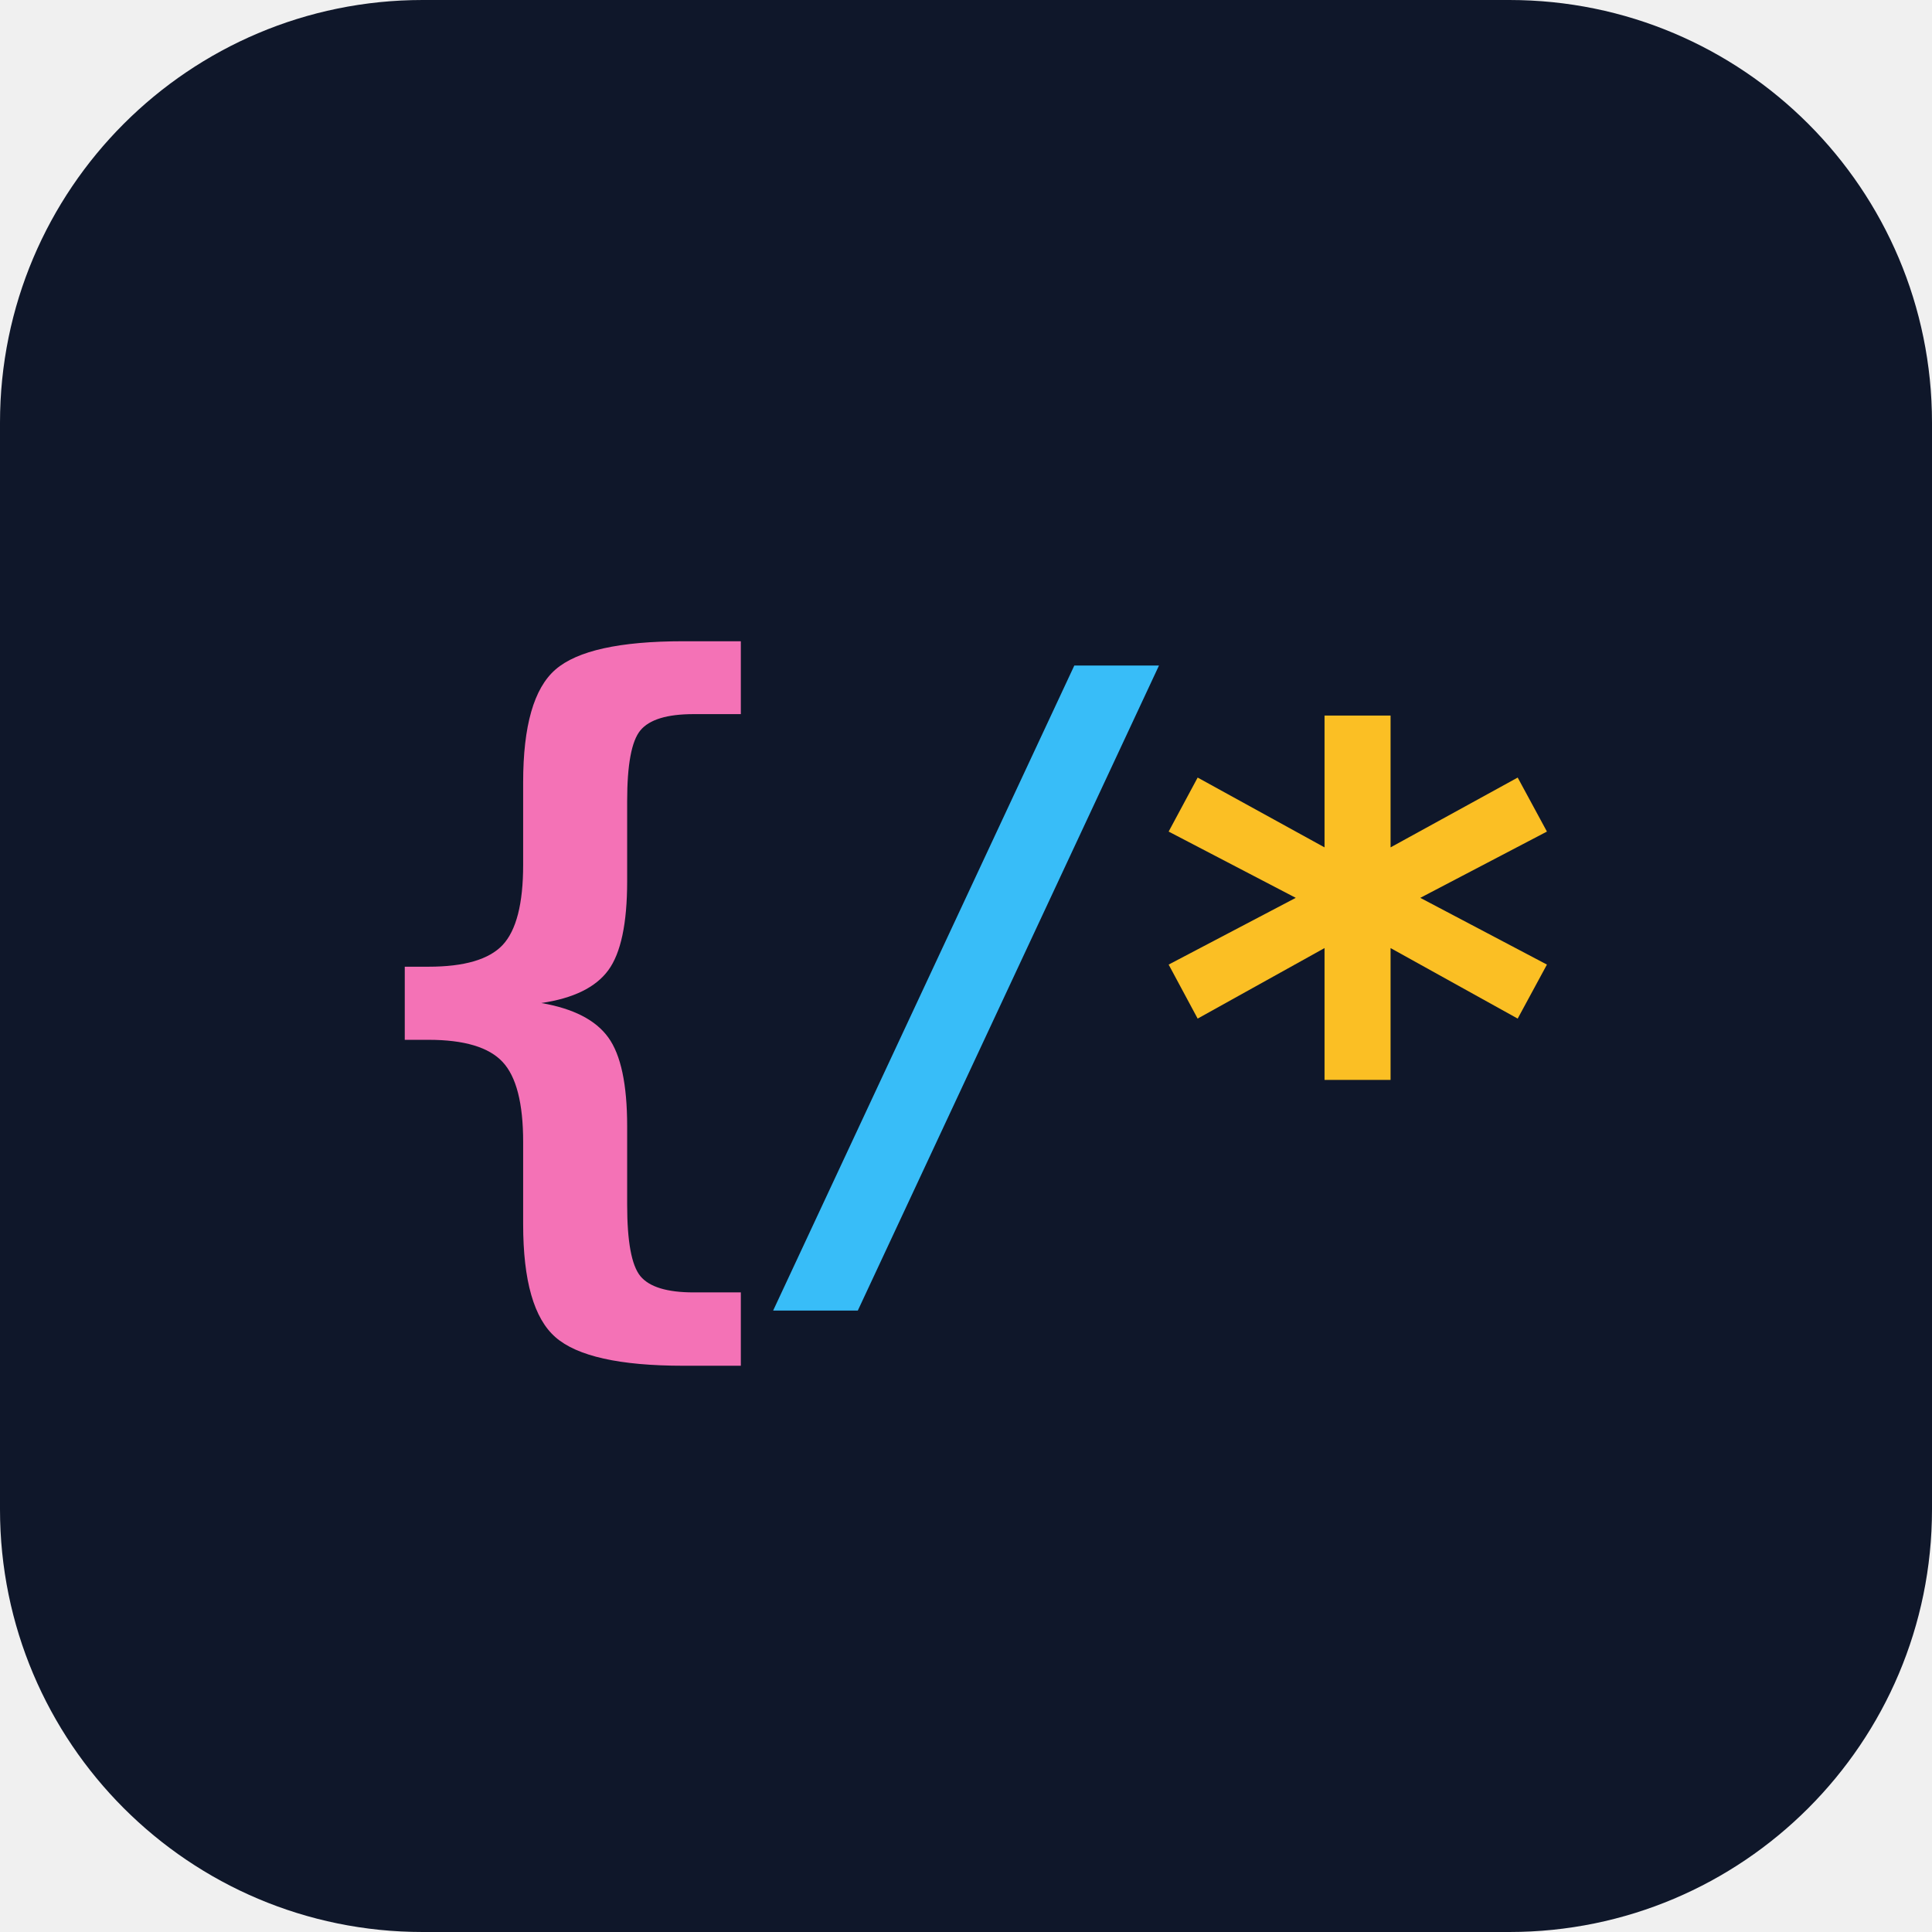
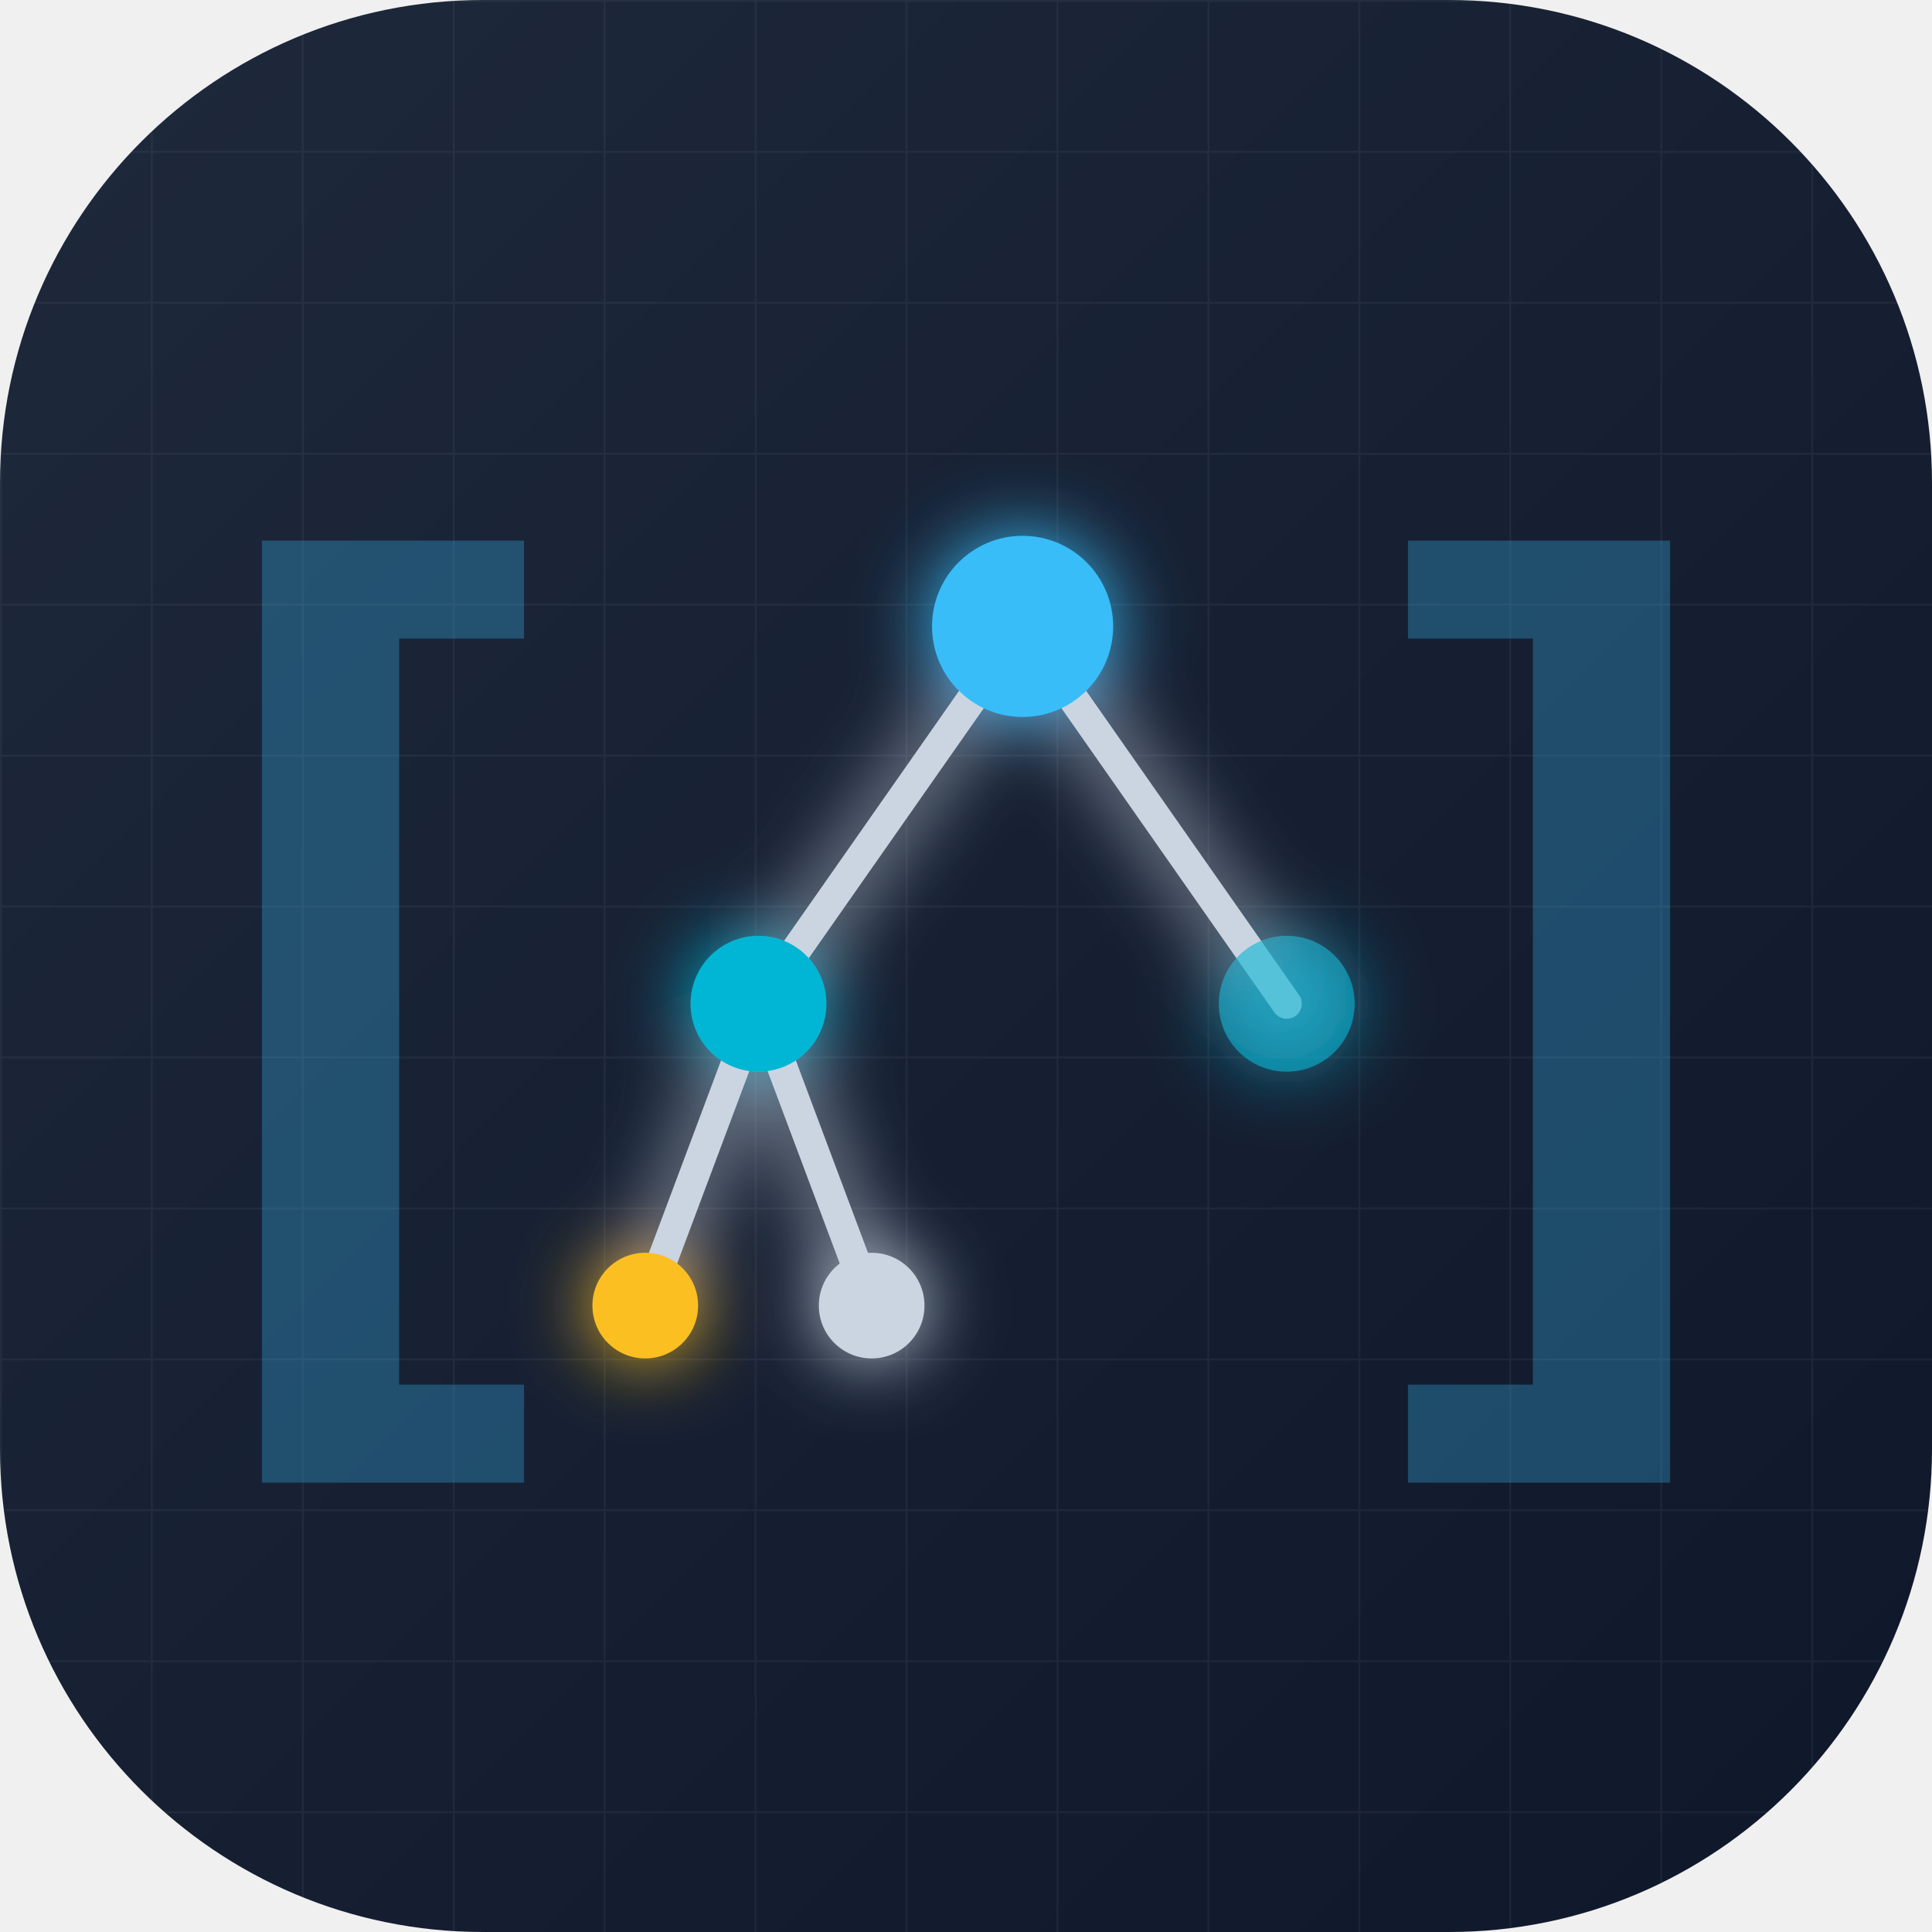
- <svg xmlns="http://www.w3.org/2000/svg" viewBox="0 0 128 128" width="128" height="128">
-   <rect width="128" height="128" rx="28" fill="#0f172a" />
-   <g font-family="'JetBrains Mono', Consolas, monospace" font-weight="bold" font-size="52" text-anchor="middle">
-     <text x="38" y="82" fill="#f472b6">{</text>
-     <text x="64" y="82" fill="#38bdf8">/</text>
-     <text x="90" y="86" fill="#fbbf24">*</text>
+ <svg xmlns="http://www.w3.org/2000/svg" viewBox="0 0 512 512" width="512" height="512">
+   <defs>
+     <linearGradient id="bgGrad" x1="0%" y1="0%" x2="100%" y2="100%">
+       <stop offset="0%" stop-color="#1e293b" />
+       <stop offset="100%" stop-color="#0f172a" />
+     </linearGradient>
+     <filter id="glow" x="-50%" y="-50%" width="200%" height="200%">
+       <feGaussianBlur stdDeviation="10" result="coloredBlur" />
+       <feMerge>
+         <feMergeNode in="coloredBlur" />
+         <feMergeNode in="SourceGraphic" />
+       </feMerge>
+     </filter>
+     <pattern id="gridPattern" width="40" height="40" patternUnits="userSpaceOnUse">
+       <path d="M 40 0 L 0 0 0 40" fill="none" stroke="white" stroke-width="1" stroke-opacity="0.05" />
+     </pattern>
+   </defs>
+   <rect width="512" height="512" rx="128" fill="url(#bgGrad)" />
+   <rect width="512" height="512" rx="128" fill="url(#gridPattern)" />
+   <g transform="translate(256, 256)">
+     <g fill="#38bdf8" font-family="'JetBrains Mono', monospace" font-weight="bold" font-size="280" text-anchor="middle" opacity="0.3">
+       <text x="-160" y="100">[</text>
+       <text x="160" y="100">]</text>
+     </g>
+     <g filter="url(#glow)">
+       <path d="M15,-90 L-55,10 M15,-90 L85,10 M-55,10 L-85,90 M-55,10 L-25,90" stroke="#cbd5e1" stroke-width="8" stroke-linecap="round" />
+       <circle cx="15" cy="-90" r="24" fill="#38bdf8" />
+       <circle cx="-55" cy="10" r="18" fill="#06b6d4" />
+       <circle cx="85" cy="10" r="18" fill="#06b6d4" opacity="0.6" />
+       <circle cx="-85" cy="90" r="14" fill="#fbbf24" />
+       <circle cx="-25" cy="90" r="14" fill="#cbd5e1" />
+     </g>
  </g>
</svg>
